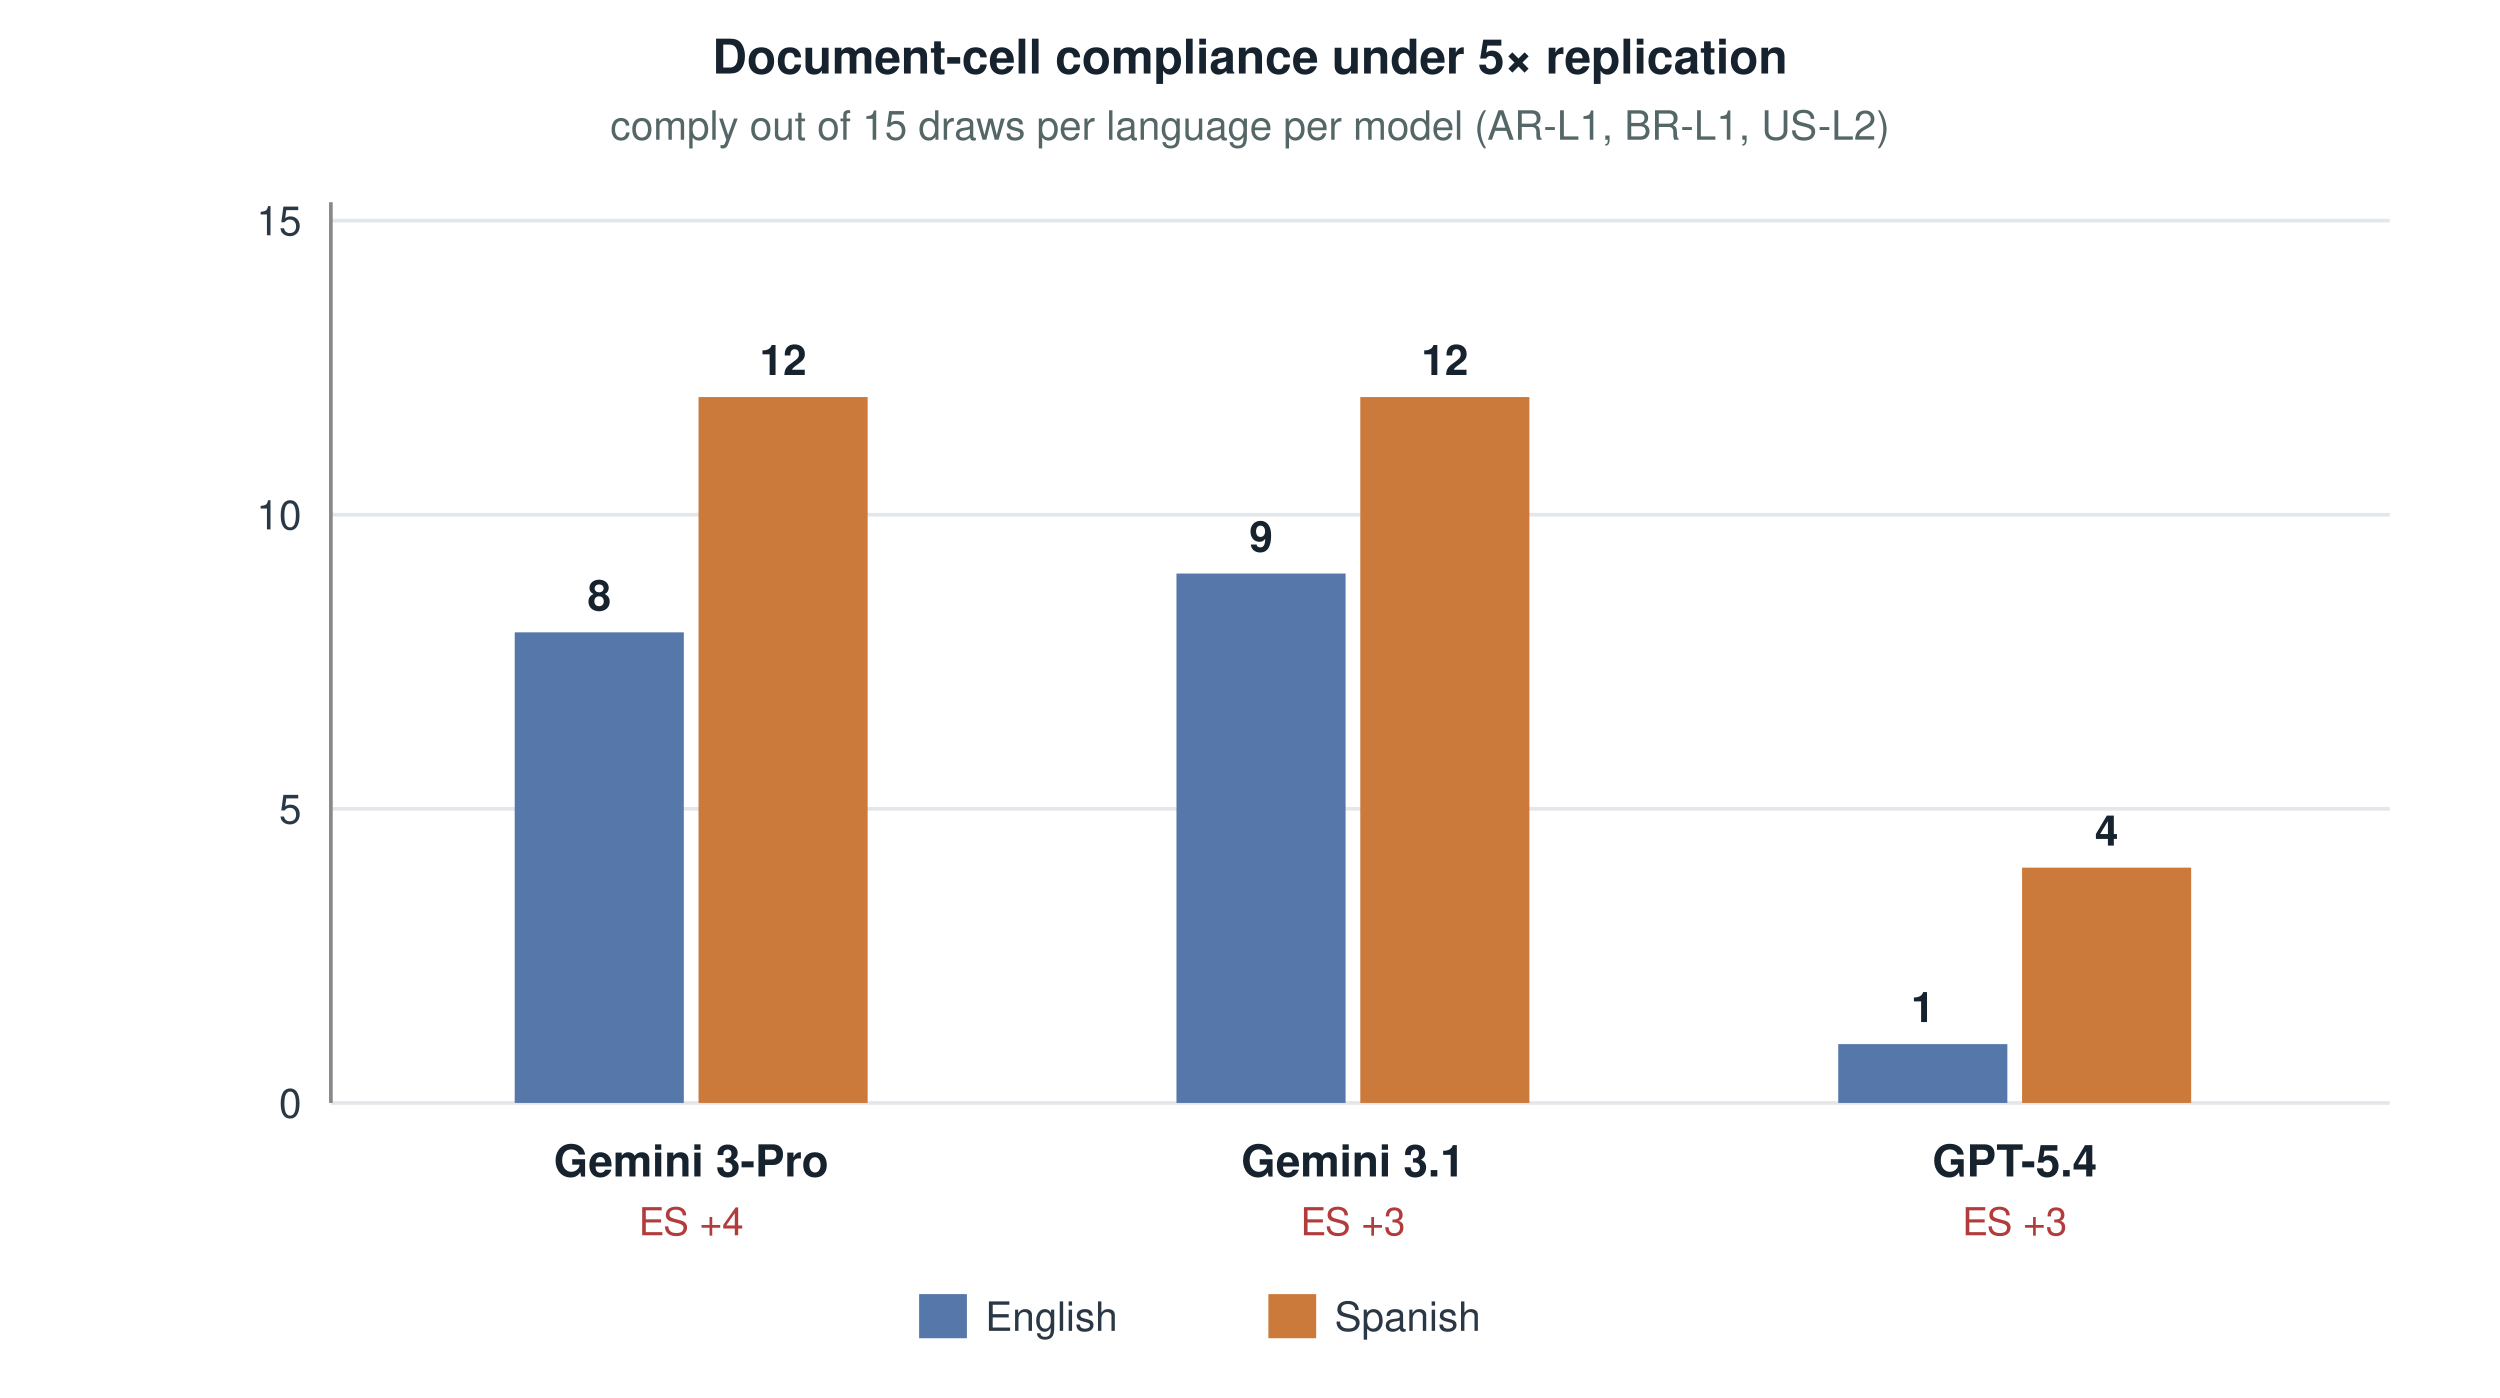
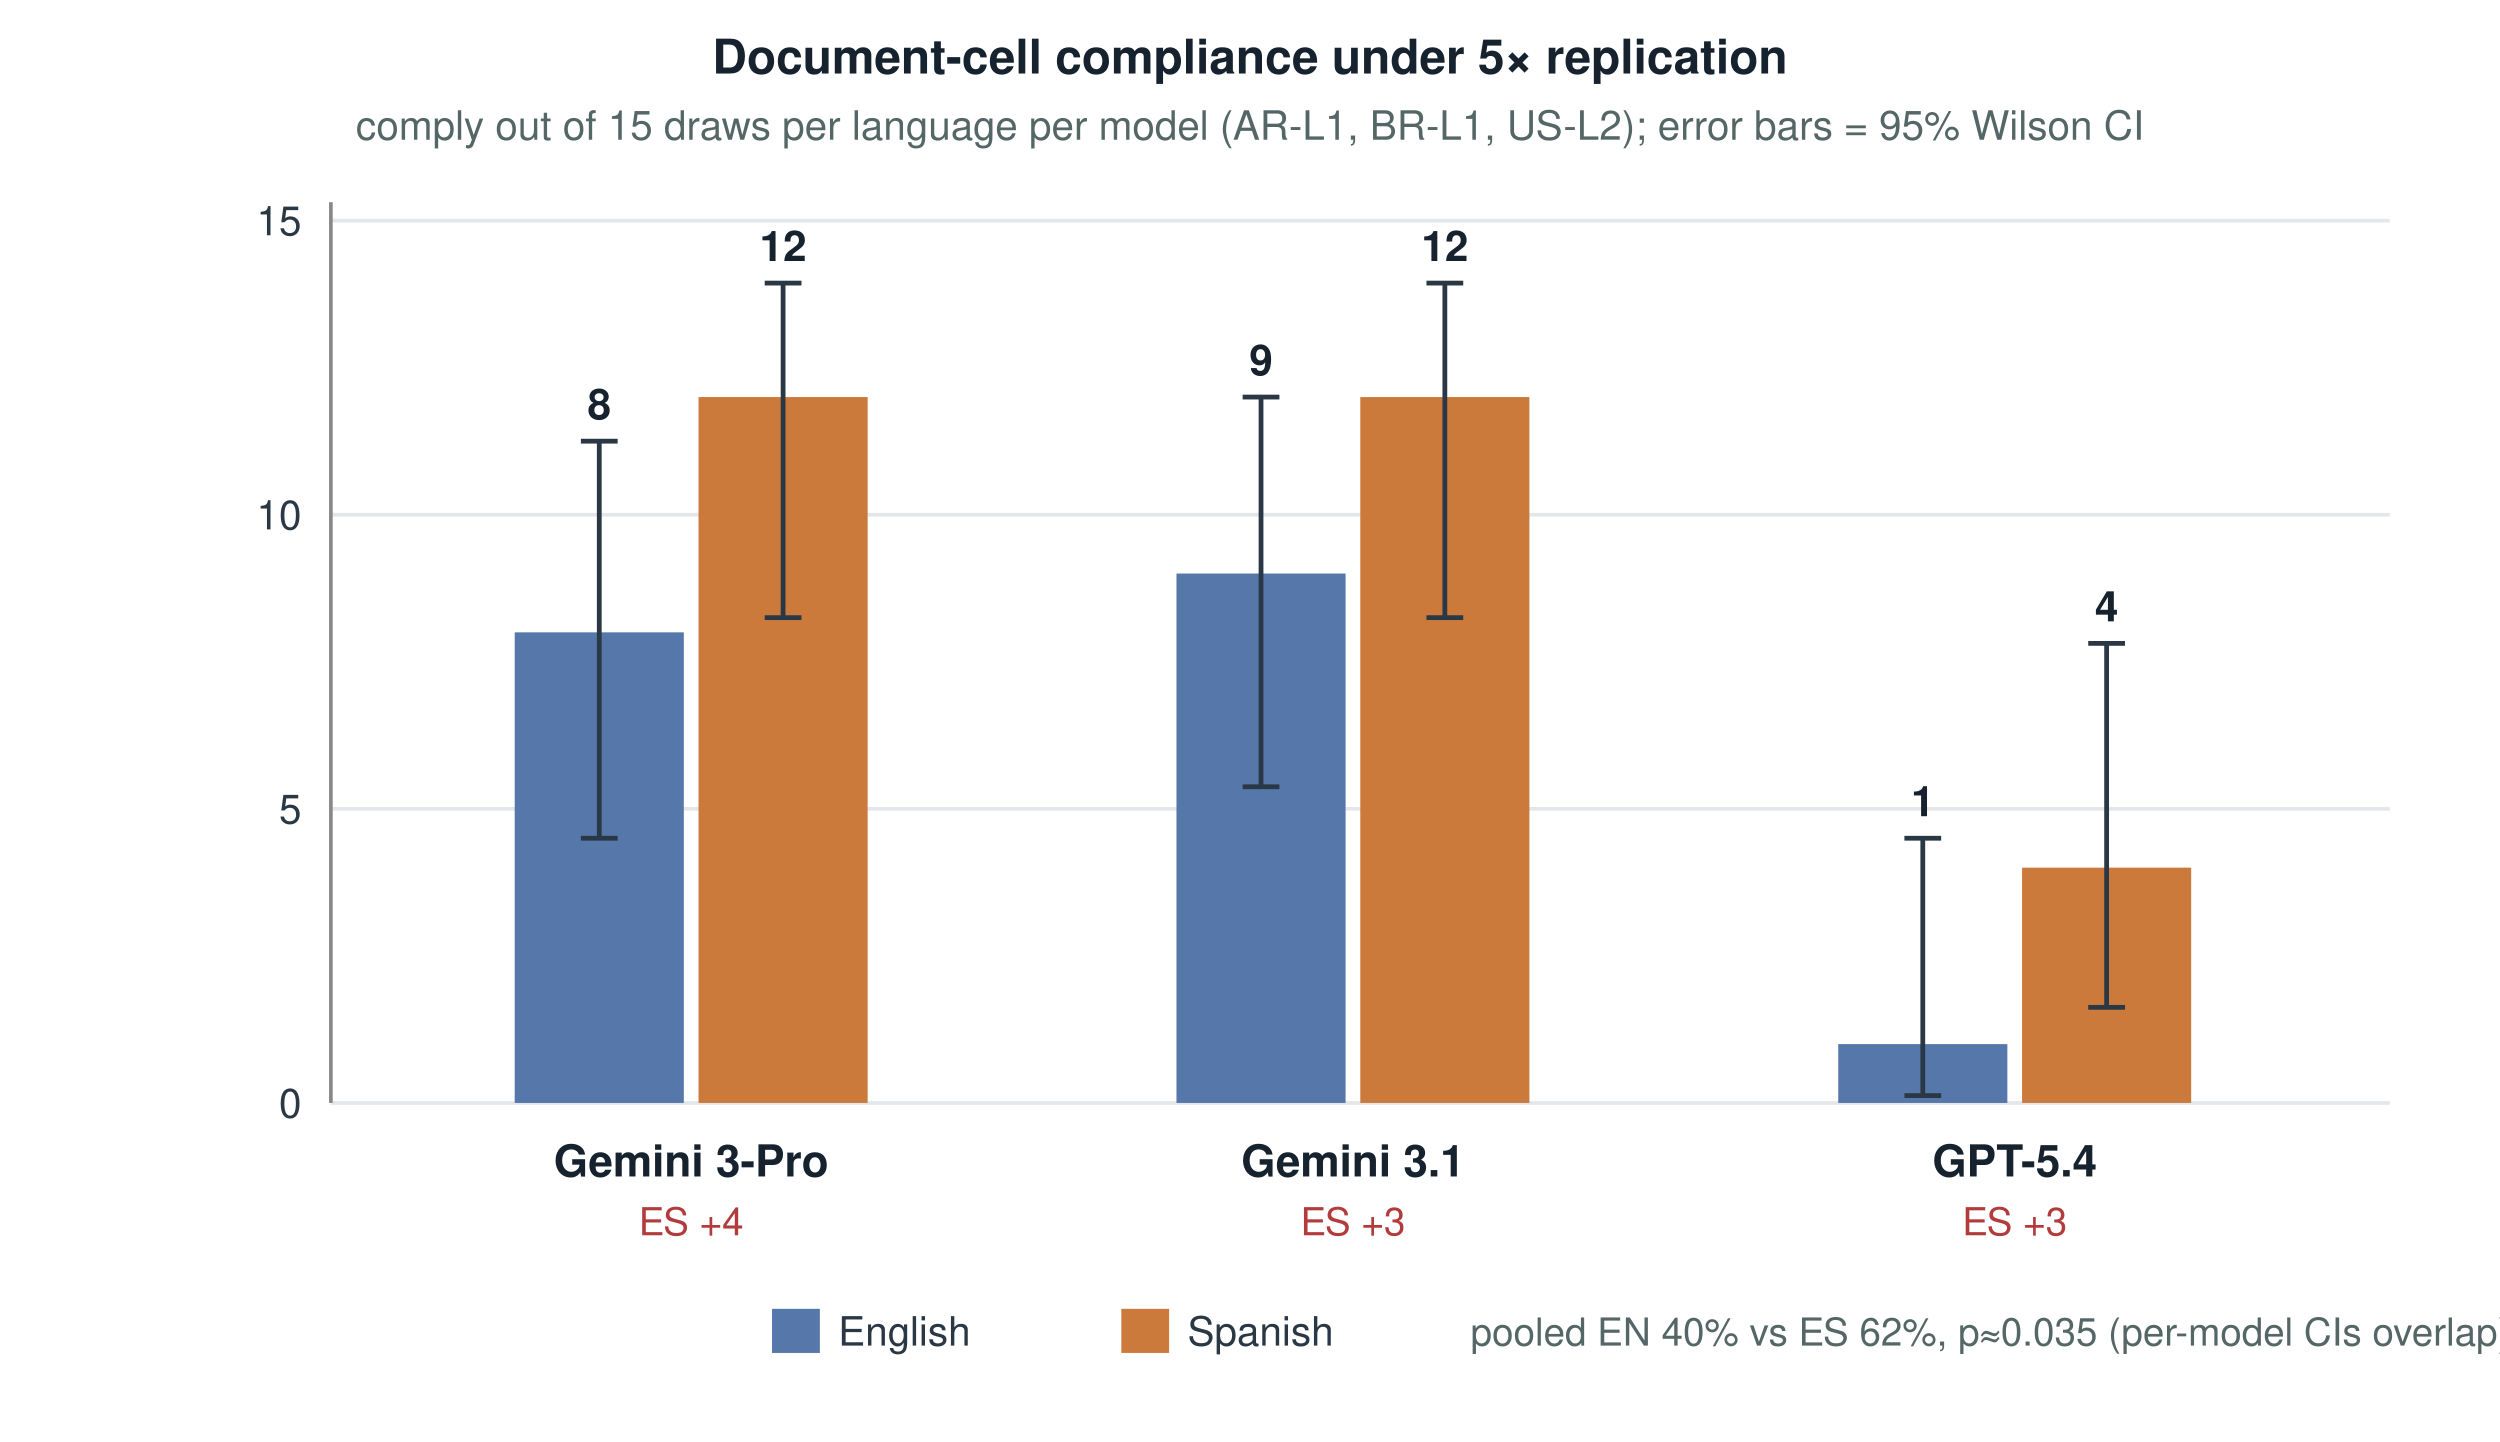
- <svg xmlns="http://www.w3.org/2000/svg" viewBox="0 0 680 380" font-family="Helvetica, Arial, sans-serif">
+ <svg xmlns="http://www.w3.org/2000/svg" viewBox="0 0 680 392" font-family="Helvetica, Arial, sans-serif">
  <text x="340" y="20" text-anchor="middle" font-size="13" font-weight="bold" fill="#16222e">Document-cell compliance under 5× replication</text>
-   <text x="340" y="38" text-anchor="middle" font-size="11" fill="#566">comply out of 15 draws per language per model (AR-L1, BR-L1, US-L2)</text>
+   <text x="340" y="38" text-anchor="middle" font-size="11" fill="#566">comply out of 15 draws per language per model (AR-L1, BR-L1, US-L2); error bars = 95% Wilson CI</text>
  <g stroke="#e3e6ea" stroke-width="1">
    <line x1="90" y1="300" x2="650" y2="300" />
    <line x1="90" y1="220" x2="650" y2="220" />
    <line x1="90" y1="140" x2="650" y2="140" />
    <line x1="90" y1="60" x2="650" y2="60" />
  </g>
  <g font-size="11" fill="#2a3744">
    <text x="82" y="304" text-anchor="end">0</text>
    <text x="82" y="224" text-anchor="end">5</text>
    <text x="82" y="144" text-anchor="end">10</text>
    <text x="82" y="64" text-anchor="end">15</text>
  </g>
  <line x1="90" y1="55" x2="90" y2="300" stroke="#888" stroke-width="1" />
  <rect x="140" y="172" width="46" height="128" fill="#5577aa" />
  <rect x="190" y="108" width="46" height="192" fill="#cc7a3b" />
-   <text x="163" y="166" text-anchor="middle" font-size="11.5" font-weight="bold" fill="#16222e">8</text>
-   <text x="213" y="102" text-anchor="middle" font-size="11.5" font-weight="bold" fill="#16222e">12</text>
-   <text x="188" y="320" text-anchor="middle" font-size="12" font-weight="bold" fill="#16222e">Gemini 3-Pro</text>
-   <text x="188" y="336" text-anchor="middle" font-size="10.5" fill="#b23b3b">ES +4</text>
  <rect x="320" y="156" width="46" height="144" fill="#5577aa" />
  <rect x="370" y="108" width="46" height="192" fill="#cc7a3b" />
-   <text x="343" y="150" text-anchor="middle" font-size="11.5" font-weight="bold" fill="#16222e">9</text>
-   <text x="393" y="102" text-anchor="middle" font-size="11.5" font-weight="bold" fill="#16222e">12</text>
-   <text x="368" y="320" text-anchor="middle" font-size="12" font-weight="bold" fill="#16222e">Gemini 3.1</text>
-   <text x="368" y="336" text-anchor="middle" font-size="10.5" fill="#b23b3b">ES +3</text>
  <rect x="500" y="284" width="46" height="16" fill="#5577aa" />
  <rect x="550" y="236" width="46" height="64" fill="#cc7a3b" />
-   <text x="523" y="278" text-anchor="middle" font-size="11.5" font-weight="bold" fill="#16222e">1</text>
-   <text x="573" y="230" text-anchor="middle" font-size="11.5" font-weight="bold" fill="#16222e">4</text>
-   <text x="548" y="320" text-anchor="middle" font-size="12" font-weight="bold" fill="#16222e">GPT-5.4</text>
-   <text x="548" y="336" text-anchor="middle" font-size="10.5" fill="#b23b3b">ES +3</text>
-   <rect x="250" y="352" width="13" height="12" fill="#5577aa" />
-   <text x="268" y="362" font-size="11" fill="#2a3744">English</text>
-   <rect x="345" y="352" width="13" height="12" fill="#cc7a3b" />
-   <text x="363" y="362" font-size="11" fill="#2a3744">Spanish</text>
+   <g stroke="#2a3744" stroke-width="1.3">
+     <line x1="163" y1="120" x2="163" y2="228" />
+     <line x1="158" y1="120" x2="168" y2="120" />
+     <line x1="158" y1="228" x2="168" y2="228" />
+     <line x1="213" y1="77" x2="213" y2="168" />
+     <line x1="208" y1="77" x2="218" y2="77" />
+     <line x1="208" y1="168" x2="218" y2="168" />
+     <line x1="343" y1="108" x2="343" y2="214" />
+     <line x1="338" y1="108" x2="348" y2="108" />
+     <line x1="338" y1="214" x2="348" y2="214" />
+     <line x1="393" y1="77" x2="393" y2="168" />
+     <line x1="388" y1="77" x2="398" y2="77" />
+     <line x1="388" y1="168" x2="398" y2="168" />
+     <line x1="523" y1="228" x2="523" y2="298" />
+     <line x1="518" y1="228" x2="528" y2="228" />
+     <line x1="518" y1="298" x2="528" y2="298" />
+     <line x1="573" y1="175" x2="573" y2="274" />
+     <line x1="568" y1="175" x2="578" y2="175" />
+     <line x1="568" y1="274" x2="578" y2="274" />
+   </g>
+   <g font-size="11.5" font-weight="bold" fill="#16222e" text-anchor="middle">
+     <text x="163" y="114">8</text>
+     <text x="213" y="71">12</text>
+     <text x="343" y="102">9</text>
+     <text x="393" y="71">12</text>
+     <text x="523" y="222">1</text>
+     <text x="573" y="169">4</text>
+   </g>
+   <g text-anchor="middle">
+     <text x="188" y="320" font-size="12" font-weight="bold" fill="#16222e">Gemini 3-Pro</text>
+     <text x="188" y="336" font-size="10.5" fill="#b23b3b">ES +4</text>
+     <text x="368" y="320" font-size="12" font-weight="bold" fill="#16222e">Gemini 3.1</text>
+     <text x="368" y="336" font-size="10.5" fill="#b23b3b">ES +3</text>
+     <text x="548" y="320" font-size="12" font-weight="bold" fill="#16222e">GPT-5.4</text>
+     <text x="548" y="336" font-size="10.5" fill="#b23b3b">ES +3</text>
+   </g>
+   <rect x="210" y="356" width="13" height="12" fill="#5577aa" />
+   <text x="228" y="366" font-size="11" fill="#2a3744">English</text>
+   <rect x="305" y="356" width="13" height="12" fill="#cc7a3b" />
+   <text x="323" y="366" font-size="11" fill="#2a3744">Spanish</text>
+   <text x="400" y="366" font-size="10.5" fill="#566">pooled EN 40% vs ES 62%, p≈0.035 (per-model CIs overlap)</text>
</svg>
